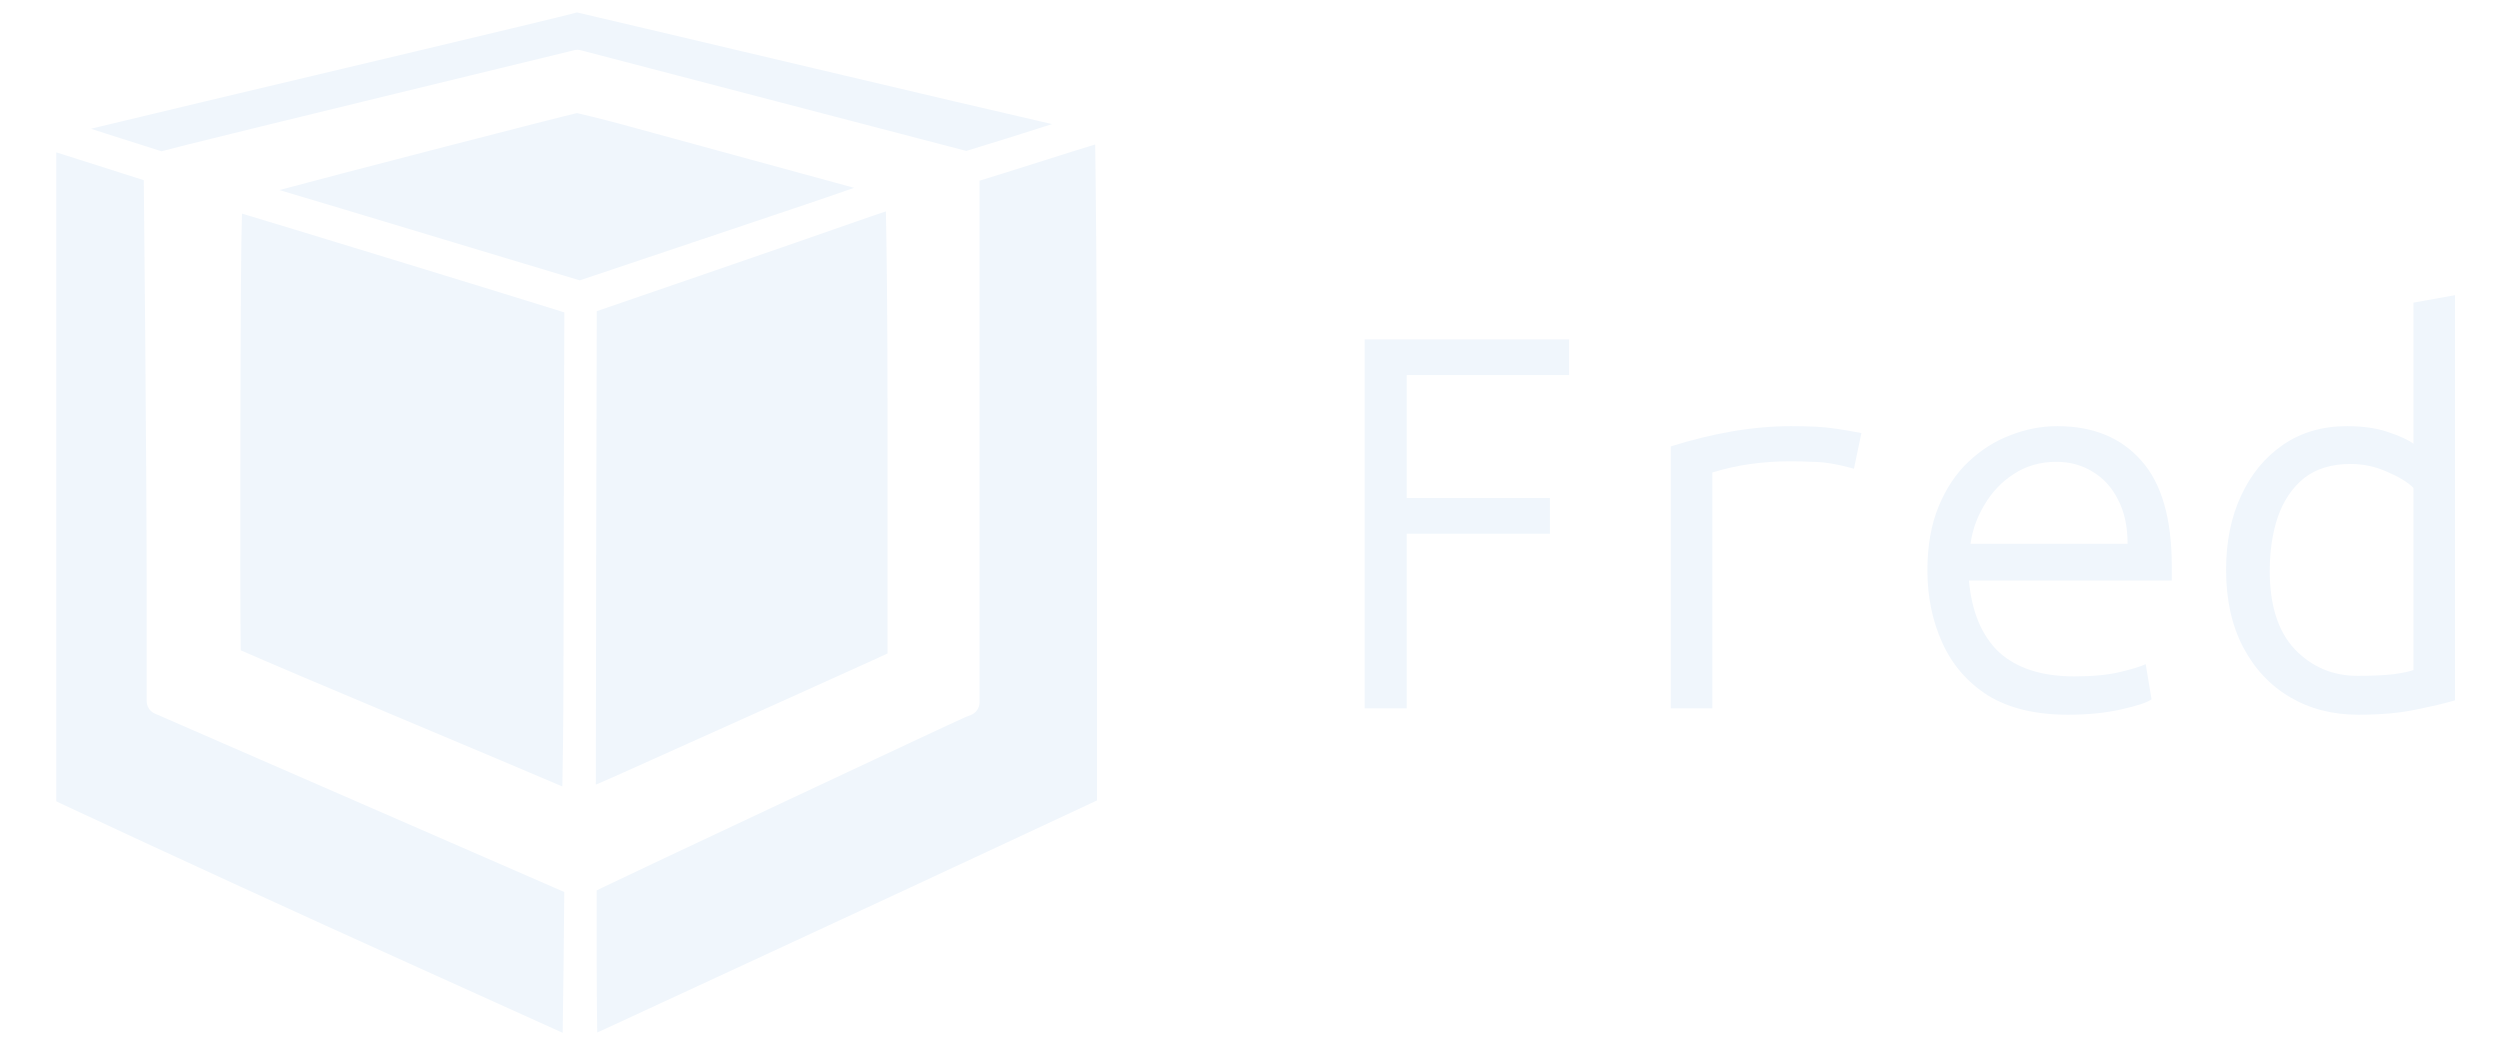
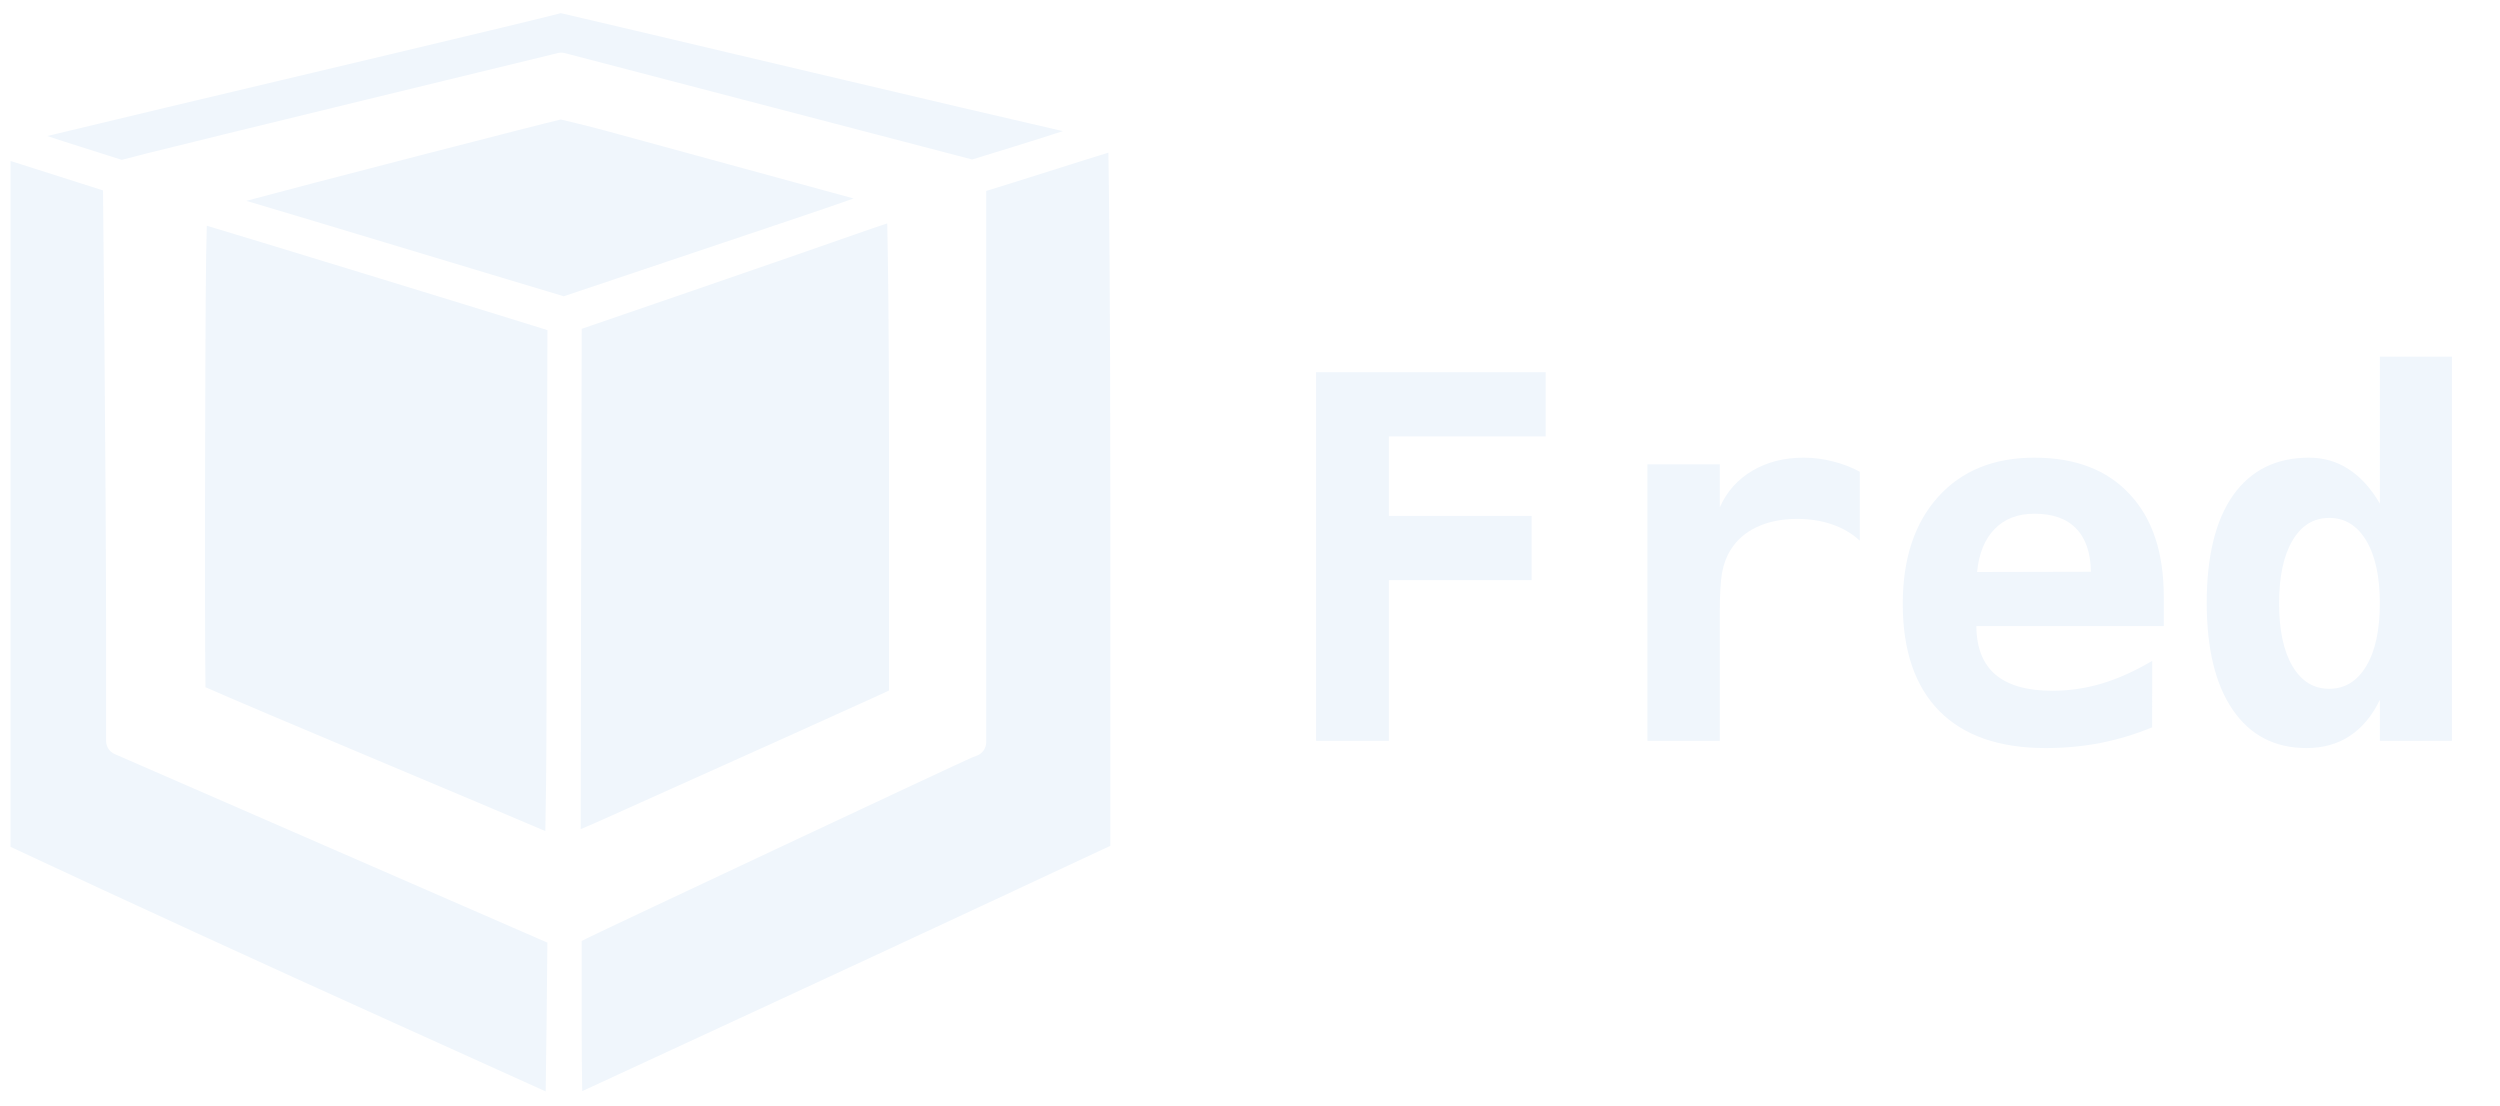
- <svg xmlns="http://www.w3.org/2000/svg" width="540" height="226" viewBox="-10 0 540 226" fill="none" version="1.1" id="svg6">
-   <defs id="defs10" />
-   <path d="M111.539 223.082L111.035 222.86C108.671 221.775 94.046 215.171 78.541 208.172C55.4 197.74 24.99 183.784 4.246 174.07L2.154 173.087V32.91L4.38 33.613C7.653 34.641 13.193 36.401 16.689 37.532L21.058 38.925L21.362 71.795C21.539 91.032 21.685 116.813 21.685 129.096V151.43C21.685 152.604 22.371 153.674 23.432 154.128L111.884 192.676L111.726 208.935C111.669 214.613 111.596 219.72 111.539 223.082ZM226.558 31.207C226.672 38.529 226.946 59.908 226.946 101.068V172.897L225.361 173.63C223.56 174.452 213.646 179.088 203.328 183.916C193.04 188.73 171.584 198.692 155.675 206.059C139.753 213.425 124.147 220.644 120.992 222.111C120.328 222.42 119.651 222.728 119.002 223.021C118.944 219.559 118.887 214.275 118.887 208.98V192.339L120.085 191.737C123.786 189.889 197.205 155.405 198.617 154.863L199.726 154.436C200.835 153.996 201.585 152.911 201.585 151.693V39.029C203.257 38.529 209.582 36.548 216.341 34.406C220.346 33.13 224.035 31.97 226.558 31.207ZM42.276 46.145C47.39 47.641 98.08 63.152 108.599 66.453L111.899 67.481L111.826 89.286C111.784 102.476 111.726 127.042 111.712 143.873C111.697 157.517 111.554 165.837 111.466 169.873C105.386 167.276 92.186 161.7 77.186 155.405C60.734 148.509 46.649 142.521 42 140.468C41.901 134.554 41.867 114.995 41.925 92.058C41.995 65.044 42.065 52.308 42.257 46.63L42.276 46.145ZM181.353 45.661C181.484 51.486 181.714 66.013 181.714 92.367V141.142L178.428 142.654C173.746 144.797 147.679 156.55 124.883 166.763C122.678 167.761 120.458 168.73 118.7 169.478C118.7 161.142 118.729 141.788 118.773 119.411L118.902 67.216L141.136 59.572C154.451 54.993 169.61 49.74 174.841 47.891C177.118 47.084 179.524 46.276 181.353 45.661ZM114.622 24.427C115.545 24.647 119.939 25.675 123.83 26.731C151.41 34.259 166.585 38.397 174.48 40.569C171.253 41.699 166.815 43.239 160.935 45.206L126.294 56.842L115.228 60.555L100.284 56.063C91.596 53.452 75.184 48.508 63.813 45.073C58.871 43.592 54.176 42.183 50.353 41.053C57.269 39.205 68.656 36.197 86.076 31.706C100.53 27.979 112.821 24.825 114.622 24.427ZM114.608 2.682C118.398 3.548 133.773 7.187 166.194 14.846C187.059 19.791 209.078 24.941 215.102 26.306L217.247 26.804C214.626 27.656 211.369 28.683 207.506 29.886L198.716 32.6L178.659 27.362C167.203 24.383 148.284 19.439 136.626 16.386L115.443 10.855C114.985 10.733 114.506 10.728 114.046 10.841L75.184 20.29C53.778 25.498 33.532 30.458 30.185 31.309L24.892 32.674L12.882 28.86C11.745 28.494 10.668 28.14 9.663 27.803C20.242 25.235 41.74 20.129 79.693 11.119C96.942 7.024 111.451 3.533 114.262 2.785C114.377 2.754 114.508 2.71 114.608 2.682Z" fill="#f0f6fc" id="path2" />
-   <g aria-label="Fred" id="text4" style="font-size:115px;font-family:'Ubuntu Mono', 'Ubuntu Sans Mono', monospace;fill:#f0f6fc">
-     <path d="M 284.765,153 V 73.305 h 44.16 V 81.01 H 293.85 v 26.565 h 30.935 v 7.705 H 293.85 V 153 Z" id="path12" />
-     <path d="M 350.89,153 V 96.42 q 6.555,-2.07 13.11,-3.22 6.67,-1.15 12.88,-1.15 2.99,0 5.29,0.115 2.3,0.115 4.6,0.46 2.3,0.345 5.29,0.92 l -1.61,7.705 q -2.875,-0.805 -5.06,-1.15 -2.07,-0.345 -4.14,-0.345 -1.955,-0.115 -4.6,-0.115 -4.255,0 -8.51,0.575 -4.14,0.575 -8.28,1.84 V 153 Z" id="path14" />
-     <path d="m 436.68,154.38 q -10.465,0 -17.25,-4.14 -6.67,-4.255 -9.89,-11.385 -3.22,-7.13 -3.22,-15.64 0,-7.935 2.415,-13.8 2.415,-5.865 6.44,-9.66 4.14,-3.91 9.085,-5.75 4.945,-1.955 10.12,-1.955 11.615,0 18.17,7.475 6.555,7.36 6.555,22.77 0,0.46 0,1.38 0,0.92 0,1.725 h -43.815 q 0.92,10.235 6.555,15.525 5.75,5.175 16.215,5.175 5.865,0 9.775,-0.92 3.91,-0.92 5.635,-1.725 l 1.265,7.59 q -1.38,1.035 -6.555,2.185 -5.06,1.15 -11.5,1.15 z m -21.045,-36.915 h 33.925 q 0,-5.635 -2.07,-9.545 -1.955,-3.91 -5.405,-5.98 -3.45,-2.185 -7.935,-2.185 -5.175,0 -9.2,2.645 -3.91,2.53 -6.325,6.67 -2.415,4.025 -2.99,8.395 z" id="path16" />
-     <path d="m 499.355,154.38 q -8.28,0 -14.72,-3.795 -6.44,-3.795 -10.12,-10.81 -3.68,-7.015 -3.68,-16.675 0,-9.085 3.22,-15.985 3.22,-7.015 9.085,-11.04 5.865,-4.025 13.8,-4.025 5.175,0 8.855,1.265 3.795,1.265 5.52,2.53 V 65.37 l 8.97,-1.61 v 87.515 q -3.105,0.92 -8.28,1.955 -5.175,1.15 -12.65,1.15 z m -0.115,-8.395 q 4.6,0 7.705,-0.345 3.22,-0.46 4.37,-0.92 v -39.33 q -1.84,-1.84 -5.635,-3.45 -3.795,-1.725 -7.935,-1.725 -6.21,0 -10.12,3.105 -3.795,3.105 -5.635,8.395 -1.725,5.175 -1.725,11.615 0,11.155 5.405,16.905 5.52,5.75 13.57,5.75 z" id="path18" />
+ <svg xmlns="http://www.w3.org/2000/svg" width="511" height="226" viewBox="0 0 511 226" fill="none">
+   <g transform="scale(1.0)">
+     <path d="M111.539 223.082L111.035 222.86C108.671 221.775 94.046 215.171 78.541 208.172C55.4 197.74 24.99 183.784 4.246 174.07L2.154 173.087V32.91L4.38 33.613C7.653 34.641 13.193 36.401 16.689 37.532L21.058 38.925L21.362 71.795C21.539 91.032 21.685 116.813 21.685 129.096V151.43C21.685 152.604 22.371 153.674 23.432 154.128L111.884 192.676L111.726 208.935C111.669 214.613 111.596 219.72 111.539 223.082ZM226.558 31.207C226.672 38.529 226.946 59.908 226.946 101.068V172.897L225.361 173.63C223.56 174.452 213.646 179.088 203.328 183.916C193.04 188.73 171.584 198.692 155.675 206.059C139.753 213.425 124.147 220.644 120.992 222.111C120.328 222.42 119.651 222.728 119.002 223.021C118.944 219.559 118.887 214.275 118.887 208.98V192.339L120.085 191.737C123.786 189.889 197.205 155.405 198.617 154.863L199.726 154.436C200.835 153.996 201.585 152.911 201.585 151.693V39.029C203.257 38.529 209.582 36.548 216.341 34.406C220.346 33.13 224.035 31.97 226.558 31.207ZM42.276 46.145C47.39 47.641 98.08 63.152 108.599 66.453L111.899 67.481L111.826 89.286C111.784 102.476 111.726 127.042 111.712 143.873C111.697 157.517 111.554 165.837 111.466 169.873C105.386 167.276 92.186 161.7 77.186 155.405C60.734 148.509 46.649 142.521 42 140.468C41.901 134.554 41.867 114.995 41.925 92.058C41.995 65.044 42.065 52.308 42.257 46.63L42.276 46.145ZM181.353 45.661C181.484 51.486 181.714 66.013 181.714 92.367V141.142L178.428 142.654C173.746 144.797 147.679 156.55 124.883 166.763C122.678 167.761 120.458 168.73 118.7 169.478C118.7 161.142 118.729 141.788 118.773 119.411L118.902 67.216L141.136 59.572C154.451 54.993 169.61 49.74 174.841 47.891C177.118 47.084 179.524 46.276 181.353 45.661ZM114.622 24.427C115.545 24.647 119.939 25.675 123.83 26.731C151.41 34.259 166.585 38.397 174.48 40.569C171.253 41.699 166.815 43.239 160.935 45.206L126.294 56.842L115.228 60.555L100.284 56.063C91.596 53.452 75.184 48.508 63.813 45.073C58.871 43.592 54.176 42.183 50.353 41.053C57.269 39.205 68.656 36.197 86.076 31.706C100.53 27.979 112.821 24.825 114.622 24.427ZM114.608 2.682C118.398 3.548 133.773 7.187 166.194 14.846C187.059 19.791 209.078 24.941 215.102 26.306L217.247 26.804C214.626 27.656 211.369 28.683 207.506 29.886L198.716 32.6L178.659 27.362C167.203 24.383 148.284 19.439 136.626 16.386L115.443 10.855C114.985 10.733 114.506 10.728 114.046 10.841L75.184 20.29C53.778 25.498 33.532 30.458 30.185 31.309L24.892 32.674L12.882 28.86C11.745 28.494 10.668 28.14 9.663 27.803C20.242 25.235 41.74 20.129 79.693 11.119C96.942 7.024 111.451 3.533 114.262 2.785C114.377 2.754 114.508 2.71 114.608 2.682Z" fill="#f0f6fc" />
+   </g>
+   <g transform="translate(233.97,-158.67) scale(0.51685)">
+     <path d="M 158.594,479.59 H 96.582 v 31.445 h 56.445 v 25.391 H 96.582 V 600 H 67.773 V 454.199 h 90.82 z" fill="#f0f6fc" />
+     <path d="m 282.812,520.801 q -4.688,-4.297 -11.035,-6.445 -6.25,-2.148 -13.77,-2.148 -9.082,0 -15.918,3.223 -6.738,3.125 -10.449,9.18 -2.344,3.711 -3.32,8.984 -0.879,5.273 -0.879,16.016 V 600 H 198.828 V 490.625 h 28.613 v 16.992 q 4.199,-9.375 12.891,-14.453 8.691,-5.176 20.312,-5.176 5.859,0 11.426,1.465 5.664,1.367 10.742,4.102 z" fill="#f0f6fc" />
+     <path d="m 398.438,594.629 q -9.961,4.102 -20.312,6.152 -10.352,2.051 -21.875,2.051 -27.441,0 -41.992,-14.648 -14.453,-14.746 -14.453,-42.383 0,-26.758 13.965,-42.285 13.965,-15.527 38.086,-15.527 24.316,0 37.695,14.453 13.477,14.355 13.477,40.527 v 11.621 h -74.121 q 0.098,12.891 7.617,19.238 7.52,6.348 22.461,6.348 9.863,0 19.434,-2.832 9.57,-2.832 20.02,-8.984 z m -24.219,-61.523 q -0.195,-11.328 -5.859,-17.09 -5.566,-5.859 -16.504,-5.859 -9.863,0 -15.723,6.055 -5.859,5.957 -6.934,16.992 z" fill="#f0f6fc" />
+     <path d="m 488.477,506.152 v -58.105 h 28.516 V 600 h -28.516 v -16.211 q -4.59,9.473 -11.914,14.258 -7.227,4.785 -17.09,4.785 -18.75,0 -29.102,-15.039 -10.352,-15.039 -10.352,-42.383 0,-27.734 10.449,-42.578 10.547,-14.844 29.98,-14.844 8.789,0 15.723,4.59 7.031,4.492 12.305,13.574 z m -39.844,39.453 q 0,15.82 5.273,24.805 5.273,8.984 14.551,8.984 9.277,0 14.648,-8.984 5.371,-8.984 5.371,-24.805 0,-15.82 -5.371,-24.805 -5.371,-8.984 -14.648,-8.984 -9.277,0 -14.551,8.984 -5.273,8.984 -5.273,24.805 z" fill="#f0f6fc" />
  </g>
</svg>
